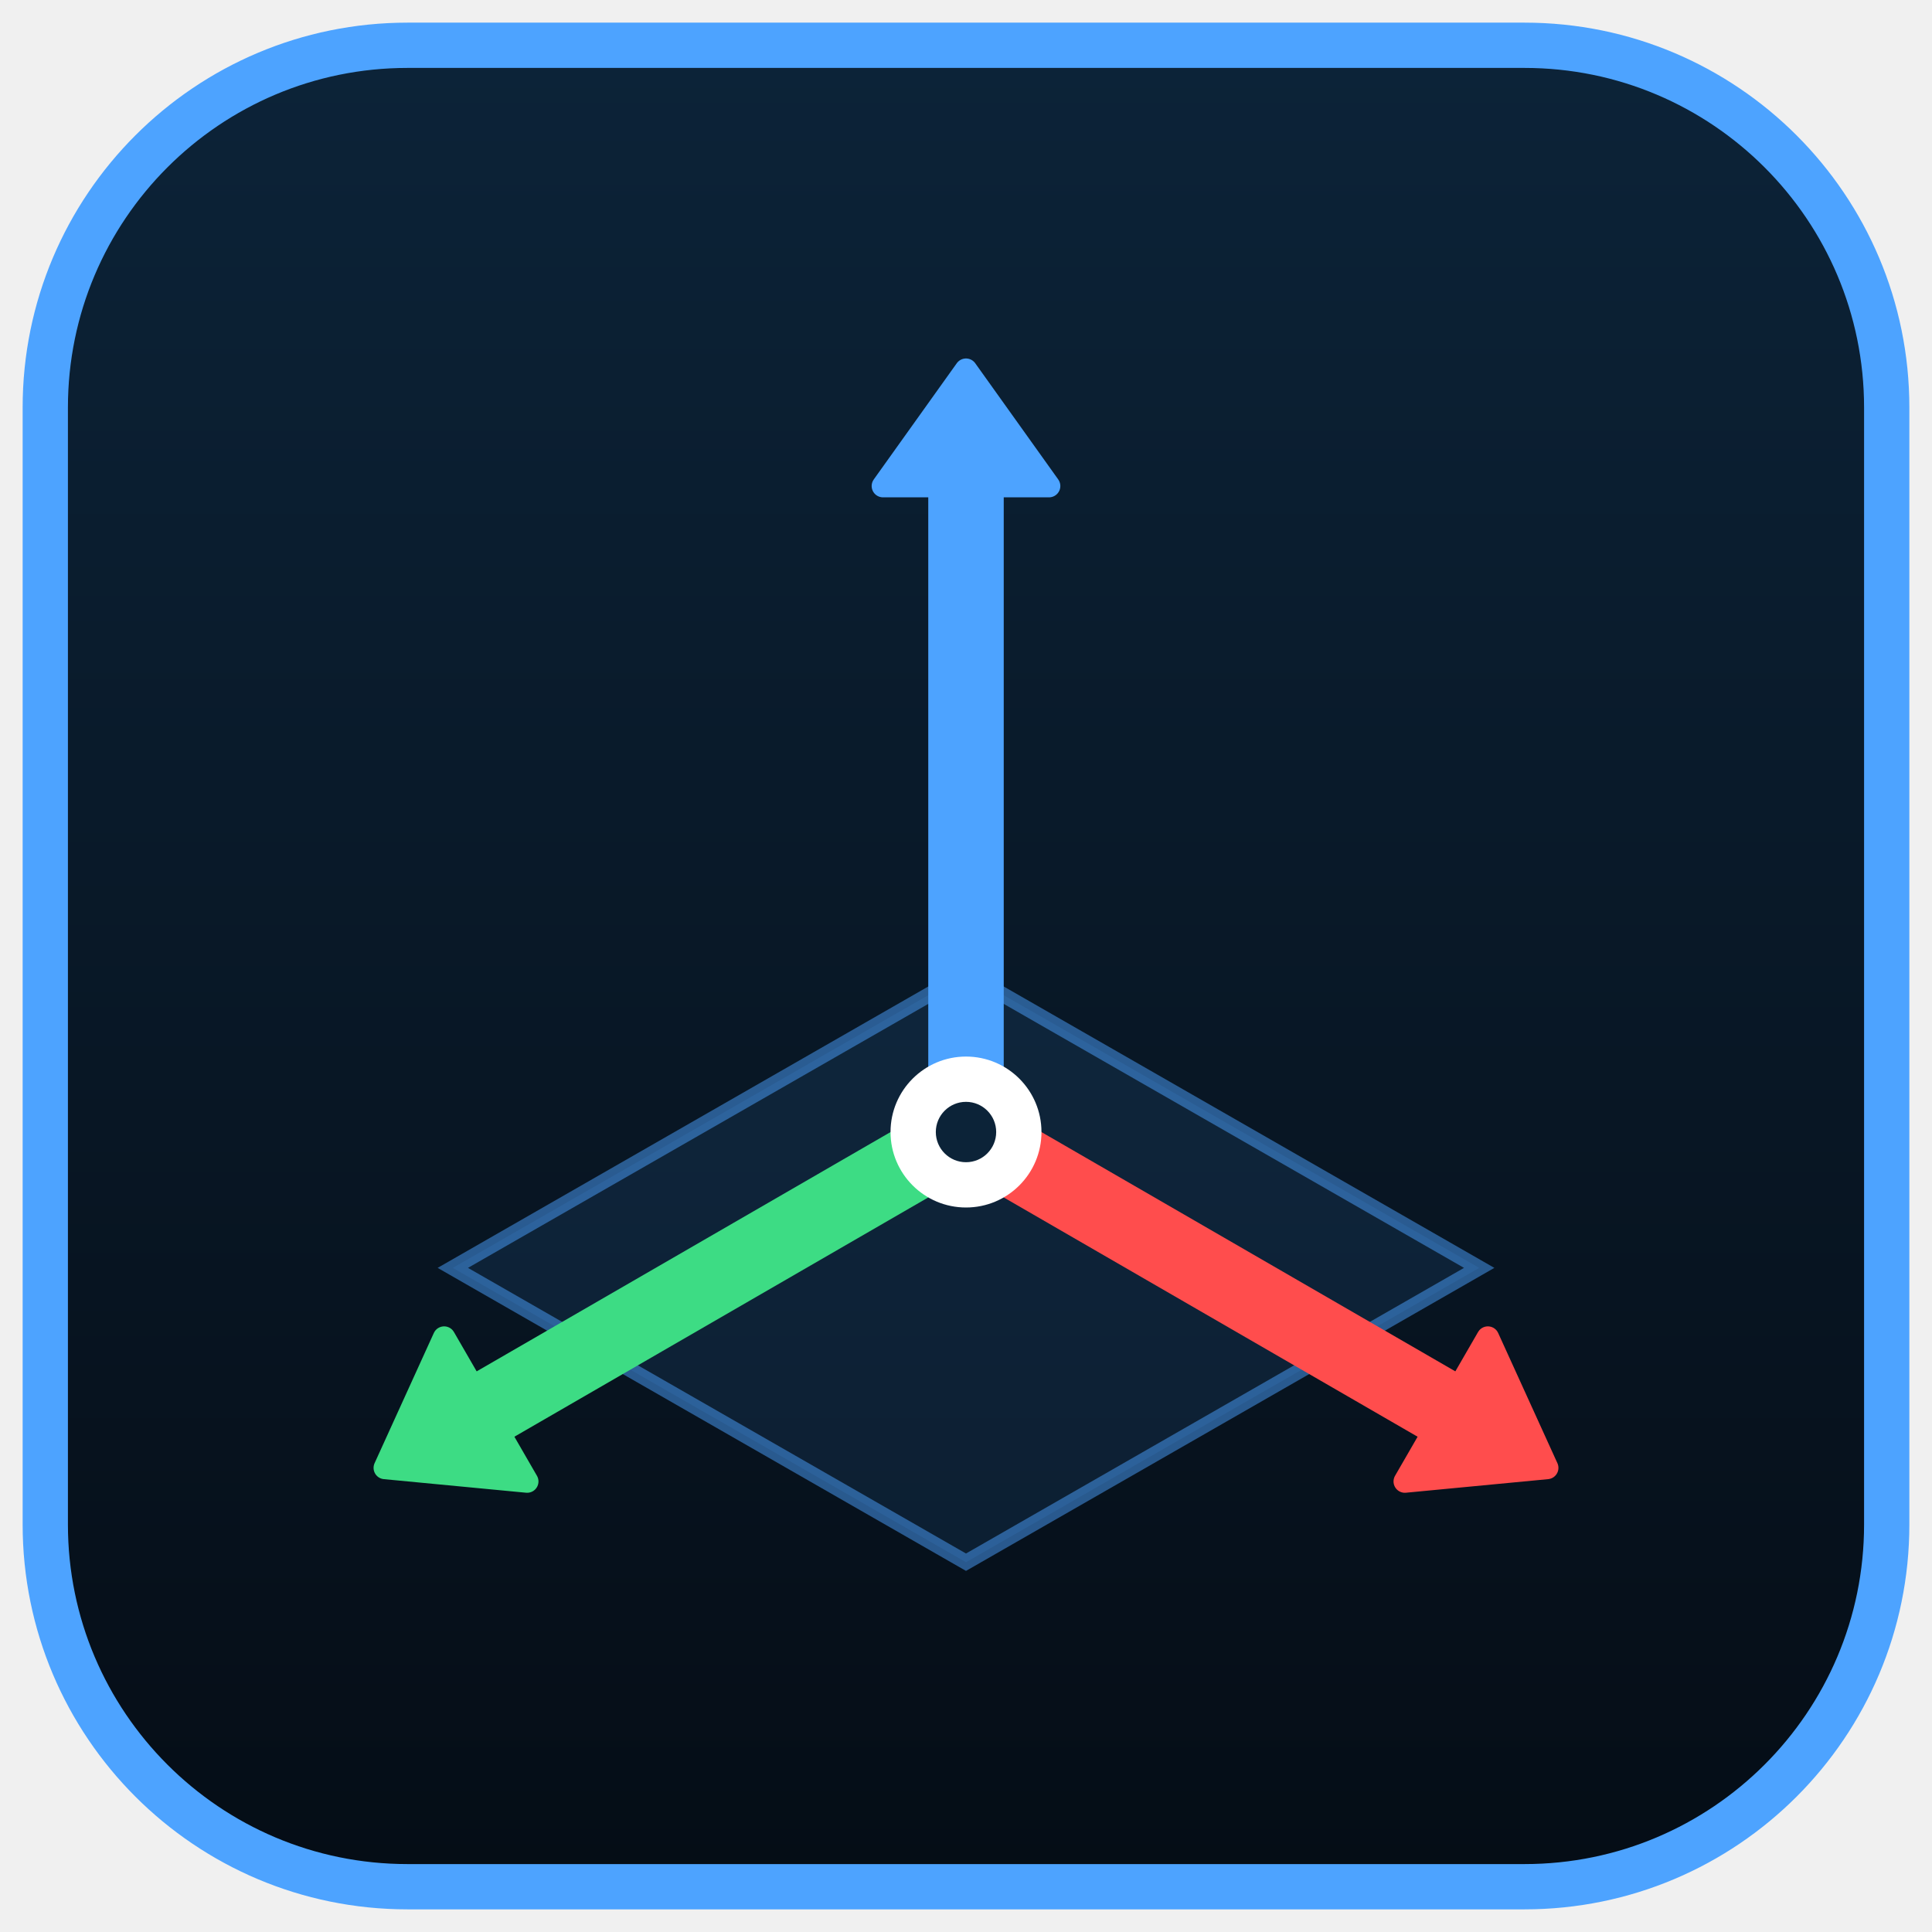
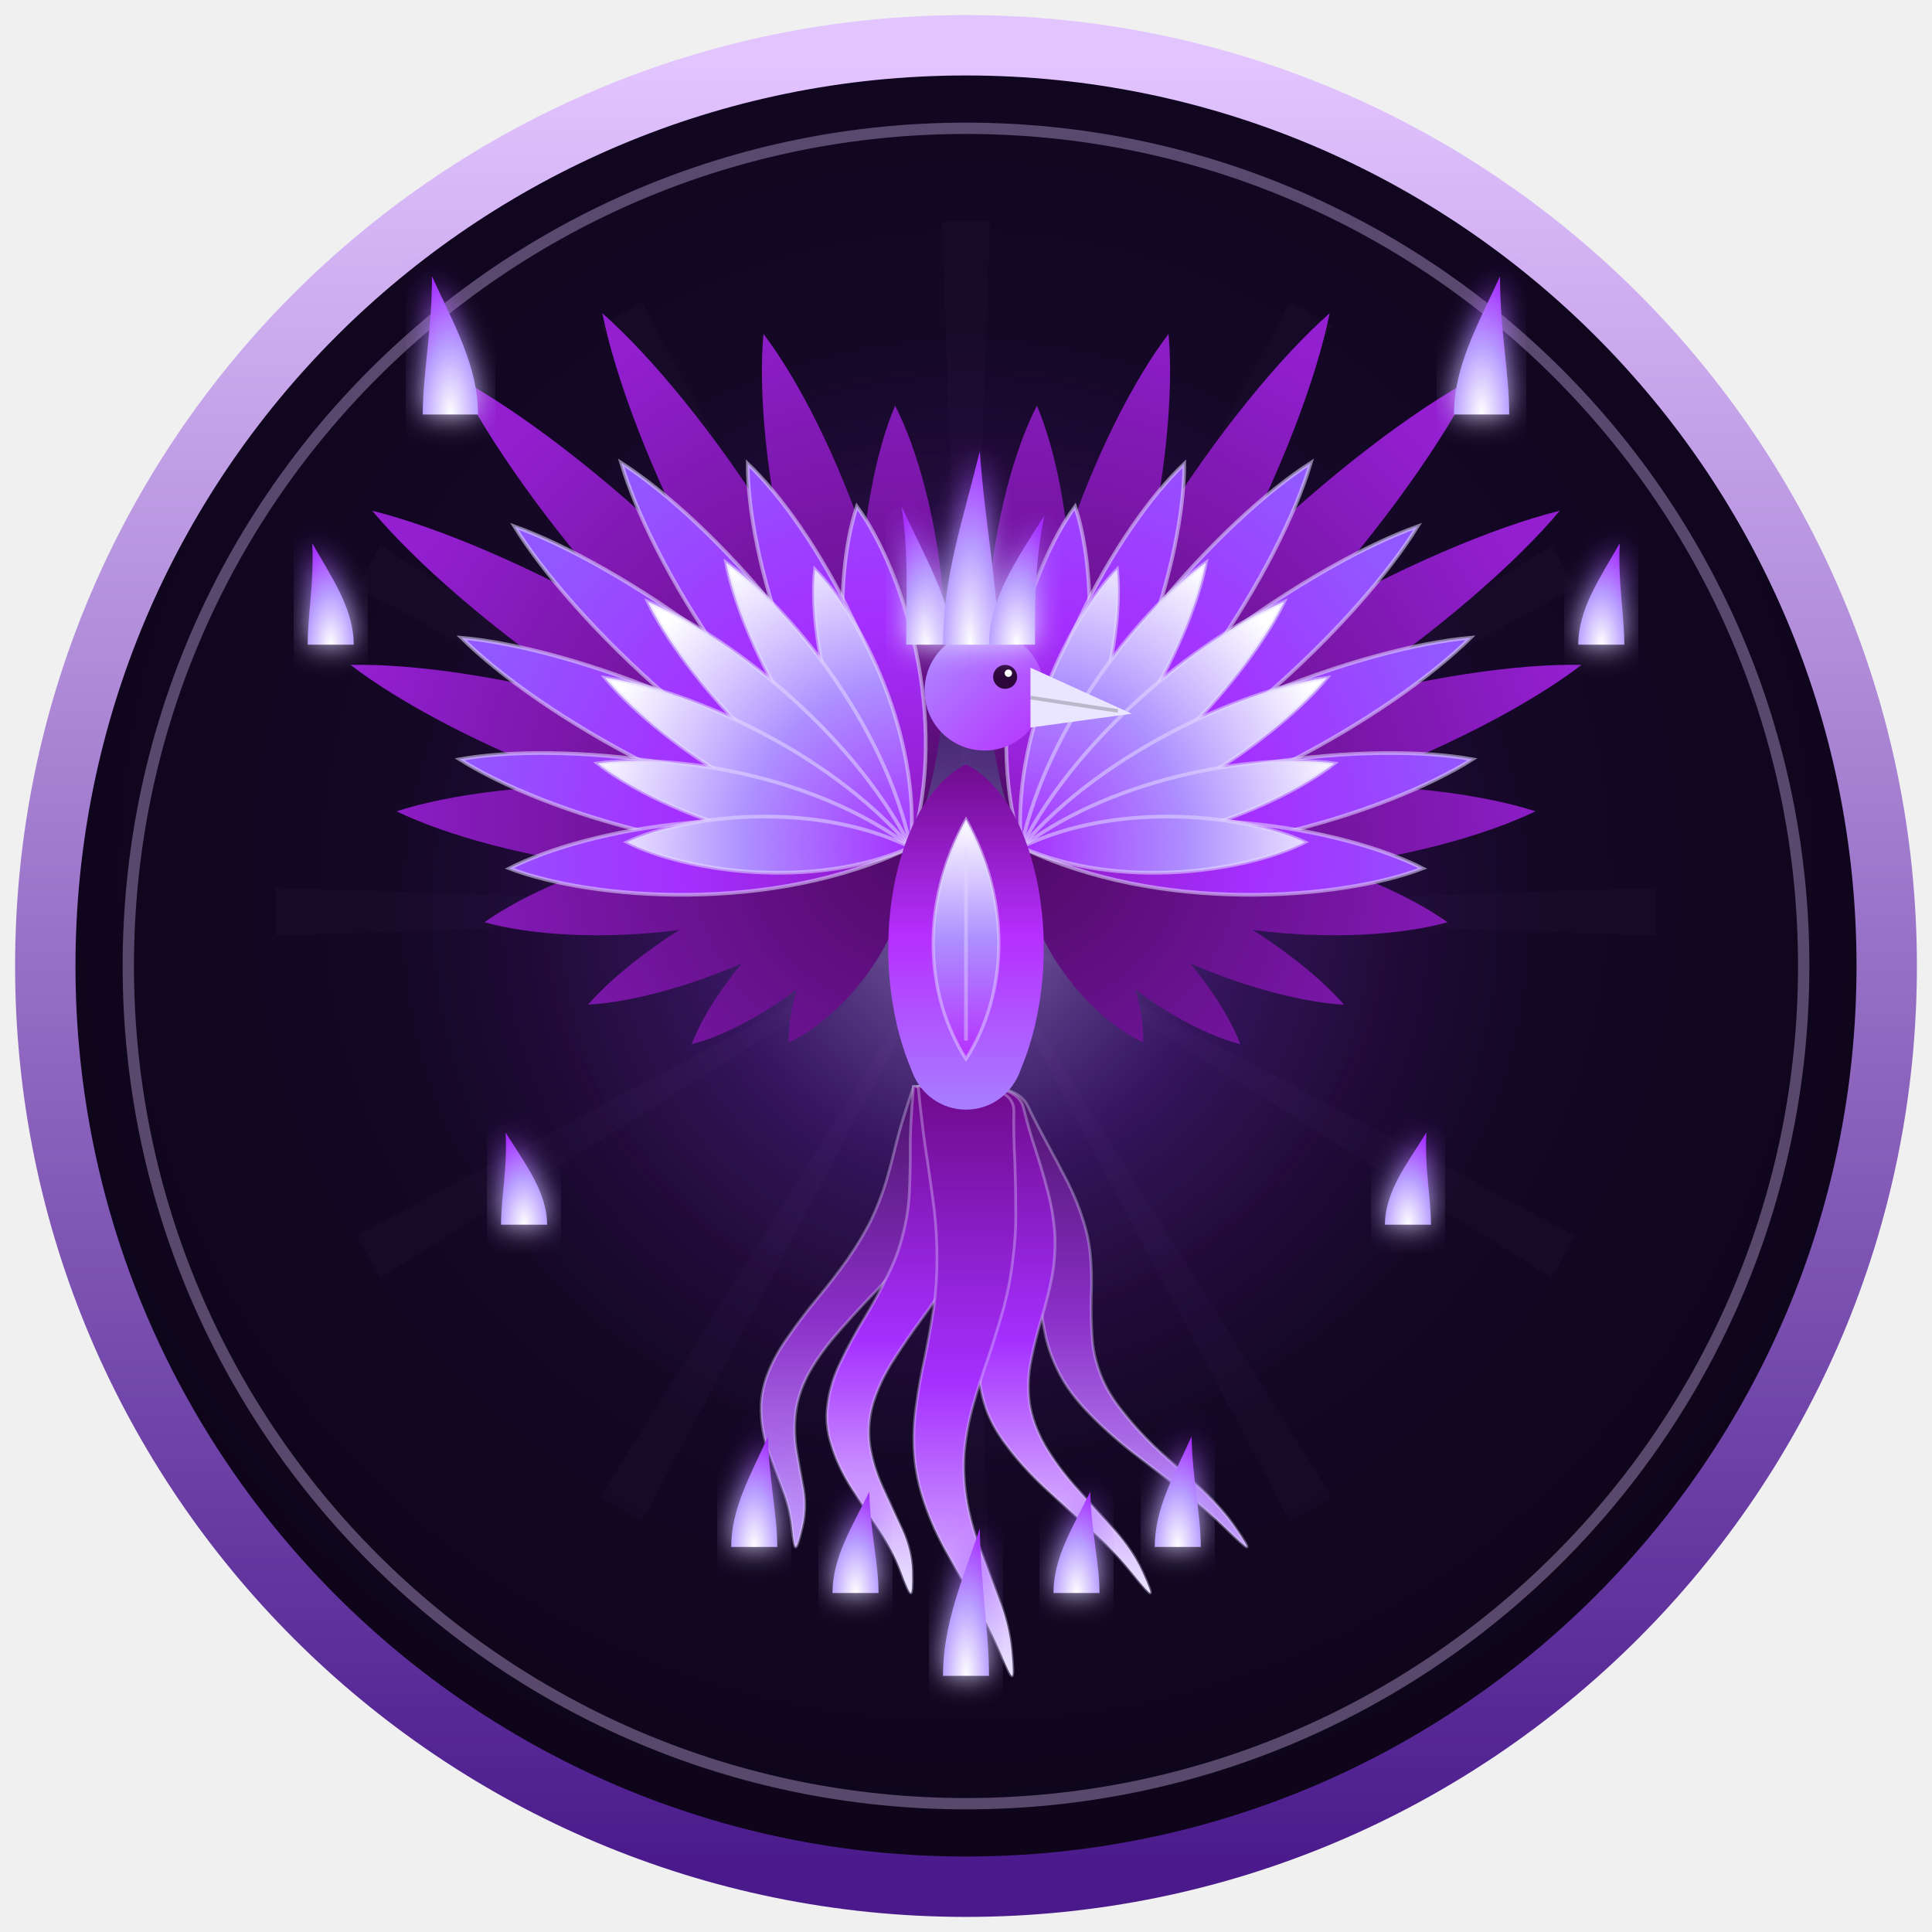
- <svg xmlns="http://www.w3.org/2000/svg" viewBox="0 0 512 512" width="512" height="512" role="img" aria-label="EH3D-MOTIONCNC icon">
+ <svg xmlns="http://www.w3.org/2000/svg" viewBox="0 0 512 512" width="512" height="512" role="img" aria-label="EH3D-PHOENIX-CNC icon">
  <defs>
-     <linearGradient id="bg" x1="0" y1="0" x2="0" y2="1">
-       <stop offset="0" stop-color="#0c2338" />
-       <stop offset="1" stop-color="#050d16" />
+     <radialGradient id="violet_glow" cx="0.5" cy="0.5" r="0.5">
+       <stop offset="0" stop-color="#CEBFFF" stop-opacity="0.55" />
+       <stop offset="0.45" stop-color="#983FFF" stop-opacity="0.22" />
+       <stop offset="1" stop-color="#6F0B8C" stop-opacity="0" />
+     </radialGradient>
+     <radialGradient id="violet_back" gradientUnits="userSpaceOnUse" cx="12" cy="-34" r="125">
+       <stop offset="0" stop-color="#500A68" />
+       <stop offset="1" stop-color="#931FD0" />
+     </radialGradient>
+     <radialGradient id="violet_mid" gradientUnits="userSpaceOnUse" cx="12" cy="-34" r="100">
+       <stop offset="0" stop-color="#8E1AC0" />
+       <stop offset="0.5" stop-color="#A52FFF" />
+       <stop offset="1" stop-color="#9258FF" />
+     </radialGradient>
+     <radialGradient id="violet_front" gradientUnits="userSpaceOnUse" cx="12" cy="-34" r="72">
+       <stop offset="0" stop-color="#A52FFF" />
+       <stop offset="0.5" stop-color="#AD8FFF" />
+       <stop offset="1" stop-color="#FFFFFF" />
+     </radialGradient>
+     <linearGradient id="violet_body" x1="0" y1="0" x2="0" y2="1">
+       <stop offset="0" stop-color="#6F0B8C" />
+       <stop offset="0.5" stop-color="#B62FFF" />
+       <stop offset="1" stop-color="#A87FFF" />
+     </linearGradient>
+     <linearGradient id="violet_chest" x1="0" y1="0" x2="0" y2="1">
+       <stop offset="0" stop-color="#FFFFFF" />
+       <stop offset="0.5" stop-color="#AD8FFF" />
+       <stop offset="1" stop-color="#B62FFF" />
+     </linearGradient>
+     <linearGradient id="violet_head" x1="0" y1="0" x2="1" y2="1">
+       <stop offset="0" stop-color="#AD8FFF" />
+       <stop offset="1" stop-color="#B62FFF" />
+     </linearGradient>
+     <linearGradient id="violet_tailA" x1="0" y1="0" x2="0" y2="1">
+       <stop offset="0" stop-color="#4B1468" />
+       <stop offset="0.5" stop-color="#8B2FC8" />
+       <stop offset="1" stop-color="#C49FFF" />
+     </linearGradient>
+     <linearGradient id="violet_tailB" x1="0" y1="0" x2="0" y2="1">
+       <stop offset="0" stop-color="#6F0B8C" />
+       <stop offset="0.5" stop-color="#A52FFF" />
+       <stop offset="1" stop-color="#EAE6FF" />
+     </linearGradient>
+     <radialGradient id="violet_fl" cx="0.5" cy="1" r="1">
+       <stop offset="0" stop-color="#FFFFFF" />
+       <stop offset="0.5" stop-color="#B89FFF" />
+       <stop offset="1" stop-color="#A52FFF" />
+     </radialGradient>
+     <filter id="violet_blur" x="-30%" y="-30%" width="160%" height="160%">
+       <feGaussianBlur stdDeviation="3" result="b" />
+       <feMerge>
+         <feMergeNode in="b" />
+         <feMergeNode in="SourceGraphic" />
+       </feMerge>
+     </filter>
+     <radialGradient id="bg" cx="0.5" cy="0.45" r="0.75">
+       <stop offset="0" stop-color="#1c0b36" />
+       <stop offset="1" stop-color="#08030f" />
+     </radialGradient>
+     <linearGradient id="ring" x1="0" y1="0" x2="0" y2="1">
+       <stop offset="0" stop-color="#E2C4FF" />
+       <stop offset="1" stop-color="#4A1A8C" />
    </linearGradient>
    <filter id="glow" x="-30%" y="-30%" width="160%" height="160%">
      <feGaussianBlur stdDeviation="9" result="b" />
      <feMerge>
        <feMergeNode in="b" />
        <feMergeNode in="SourceGraphic" />
      </feMerge>
    </filter>
  </defs>
-   <rect x="12" y="12" width="488" height="488" rx="96" fill="url(#bg)" stroke="#4DA3FF" stroke-width="12" />
-   <polygon points="256,258 392,336 256,414 120,336" fill="#4DA3FF" fill-opacity=".10" stroke="#4DA3FF" stroke-opacity=".5" stroke-width="4" />
-   <line x1="256" y1="300" x2="256" y2="128.8" stroke="#4DA3FF" stroke-width="20" stroke-linecap="round" />
-   <polygon points="256,98 278,128.8 234,128.8" fill="#4DA3FF" stroke="#4DA3FF" stroke-width="6" stroke-linejoin="round" />
-   <line x1="256" y1="300" x2="383.3" y2="373.6" stroke="#FF4D4D" stroke-width="20" stroke-linecap="round" />
-   <polygon points="410,389 372.3,392.6 394.3,354.5" fill="#FF4D4D" stroke="#FF4D4D" stroke-width="6" stroke-linejoin="round" />
-   <line x1="256" y1="300" x2="128.7" y2="373.6" stroke="#3DDC84" stroke-width="20" stroke-linecap="round" />
-   <polygon points="102,389 117.7,354.5 139.7,392.6" fill="#3DDC84" stroke="#3DDC84" stroke-width="6" stroke-linejoin="round" />
-   <circle cx="256" cy="300" r="20" fill="#FFFFFF" />
-   <circle cx="256" cy="300" r="8" fill="#0c2338" />
+   <circle cx="256" cy="256" r="244" fill="url(#bg)" stroke="url(#ring)" stroke-width="16" />
+   <circle cx="256" cy="256" r="222" fill="none" stroke="#E2C4FF" stroke-opacity=".35" stroke-width="3" />
+   <g transform="translate(256,266) scale(1.22)">
+     <g id="violet_bird">
+       <circle cx="0" cy="-20" r="125" fill="url(#violet_glow)" />
+       <g transform="translate(0,-20)" fill="#CEBFFF" fill-opacity="0.02">
+         <path d="M0 0 L149.9 -5.2 L149.9 5.2Z" />
+         <path d="M0 0 L132.4 70.4 L127.2 79.5Z" />
+         <path d="M0 0 L79.5 127.2 L70.4 132.4Z" />
+         <path d="M0 0 L5.2 149.9 L-5.2 149.9Z" />
+         <path d="M0 0 L-70.4 132.4 L-79.5 127.2Z" />
+         <path d="M0 0 L-127.2 79.5 L-132.4 70.4Z" />
+         <path d="M0 0 L-149.9 5.2 L-149.9 -5.2Z" />
+         <path d="M0 0 L-132.4 -70.4 L-127.2 -79.5Z" />
+         <path d="M0 0 L-79.5 -127.2 L-70.4 -132.4Z" />
+         <path d="M0 0 L-5.2 -149.9 L5.2 -149.9Z" />
+         <path d="M0 0 L70.4 -132.4 L79.5 -127.2Z" />
+         <path d="M0 0 L127.2 -79.5 L132.4 -70.4Z" />
+       </g>
+       <g>
+         <g>
+           <path d="M12 -34 C31.7 -12.1 65.2 -0.7 82.1 0.2 C71 -12.6 41.4 -31.9 12 -34Z" fill="url(#violet_back)" />
+           <path d="M12 -34 C21.3 -10.8 45.6 5.2 59.6 8.8 C54.5 -4.6 36 -27.2 12 -34Z" fill="url(#violet_back)" />
+           <path d="M12 -34 C11.9 -13.3 27.6 3.4 38.5 8.4 C38.8 -3.6 30.6 -25 12 -34Z" fill="url(#violet_back)" />
+           <path d="M12 -34 C28.2 -67.1 23.7 -110.4 15.4 -129.9 C5.7 -111.1 -1.8 -68.1 12 -34Z" fill="url(#violet_back)" />
+           <path d="M12 -34 C37.6 -68.9 46.2 -120.7 44 -145.5 C28.9 -125.7 8.8 -77.2 12 -34Z" fill="url(#violet_back)" />
+           <path d="M12 -34 C48.4 -67.1 73.4 -122.3 79 -150 C57.8 -131.3 22.5 -82.1 12 -34Z" fill="url(#violet_back)" />
+           <path d="M12 -34 C57.3 -59.3 97.4 -109.5 110.6 -136.1 C84.4 -122 35.7 -80.2 12 -34Z" fill="url(#violet_back)" />
+           <path d="M12 -34 C60.9 -46.9 110.4 -84.9 129 -107.1 C100.9 -100.1 45 -72.3 12 -34Z" fill="url(#violet_back)" />
+           <path d="M12 -34 C59.2 -33.6 112.2 -57.1 133.7 -73.6 C106.6 -74.2 50 -62.1 12 -34Z" fill="url(#violet_back)" />
+           <path d="M12 -34 C52.2 -21.8 102 -31.3 123.7 -41.8 C100.8 -49.2 50.1 -51.7 12 -34Z" fill="url(#violet_back)" />
+           <path d="M12 -34 C41.8 -13.5 84.5 -12.1 104.6 -17.7 C87.6 -29.8 47 -43.1 12 -34Z" fill="url(#violet_back)" />
+           <path d="M12 -34 C28.9 -57.9 29.1 -91.9 23.7 -108 C13.7 -94.4 3.3 -61.9 12 -34Z" fill="url(#violet_mid)" stroke="#E2D8FF" stroke-opacity="0.55" stroke-width="0.8" />
+           <path d="M12 -34 C36.3 -58.1 47.5 -97.6 47.4 -117.3 C33.1 -103.7 12.4 -68.2 12 -34Z" fill="url(#violet_mid)" stroke="#E2D8FF" stroke-opacity="0.55" stroke-width="0.8" />
+           <path d="M12 -34 C44.4 -55.4 68.6 -96.1 74.9 -117.5 C56.1 -105.5 23.6 -71 12 -34Z" fill="url(#violet_mid)" stroke="#E2D8FF" stroke-opacity="0.55" stroke-width="0.8" />
+           <path d="M12 -34 C50.3 -48.3 85.8 -83.7 98.1 -103.7 C76 -95.8 33.9 -68.5 12 -34Z" fill="url(#violet_mid)" stroke="#E2D8FF" stroke-opacity="0.55" stroke-width="0.8" />
+           <path d="M12 -34 C51.6 -38.1 93.3 -63.3 109.6 -79.5 C86.7 -77.5 40.7 -61.7 12 -34Z" fill="url(#violet_mid)" stroke="#E2D8FF" stroke-opacity="0.55" stroke-width="0.8" />
+           <path d="M12 -34 C48.8 -27.9 91.9 -41.6 110 -53.1 C88.9 -56.9 43.8 -53.4 12 -34Z" fill="url(#violet_mid)" stroke="#E2D8FF" stroke-opacity="0.55" stroke-width="0.8" />
+           <path d="M12 -34 C41.9 -19.4 81.4 -22.6 99.2 -29.4 C82.2 -38.1 43.2 -45.4 12 -34Z" fill="url(#violet_mid)" stroke="#E2D8FF" stroke-opacity="0.55" stroke-width="0.8" />
+           <path d="M12 -34 C28.7 -51.9 34.3 -80.3 32.8 -94.3 C22.9 -84.2 9.8 -58.4 12 -34Z" fill="url(#violet_front)" stroke="#E2D8FF" stroke-opacity="0.55" stroke-width="0.8" />
+           <path d="M12 -34 C34.4 -50.2 49.1 -80.2 52.1 -95.8 C39.1 -86.7 17.7 -61.1 12 -34Z" fill="url(#violet_front)" stroke="#E2D8FF" stroke-opacity="0.55" stroke-width="0.8" />
+           <path d="M12 -34 C38.8 -45.3 61.8 -72.2 69.1 -87.3 C53.6 -81 25.2 -60 12 -34Z" fill="url(#violet_front)" stroke="#E2D8FF" stroke-opacity="0.55" stroke-width="0.8" />
+           <path d="M12 -34 C40.1 -38.1 68 -58.2 78.4 -70.8 C62.2 -68.7 30.4 -55.6 12 -34Z" fill="url(#violet_front)" stroke="#E2D8FF" stroke-opacity="0.55" stroke-width="0.8" />
+           <path d="M12 -34 C38.4 -30.7 68 -42.8 80 -52.2 C64.8 -54.4 33.2 -50 12 -34Z" fill="url(#violet_front)" stroke="#E2D8FF" stroke-opacity="0.55" stroke-width="0.8" />
+           <path d="M12 -34 C33.7 -24.4 61.4 -28.9 73.6 -35.1 C61.2 -40.9 33.4 -44.4 12 -34Z" fill="url(#violet_front)" stroke="#E2D8FF" stroke-opacity="0.55" stroke-width="0.8" />
+         </g>
+         <path d="M106 -128 C106 -138.5 111.2 -147.5 116 -158 C116 -146 118 -137 118 -128Z" fill="url(#violet_fl)" filter="url(#violet_blur)" />
+         <path d="M133 -78 C133 -85.7 137.6 -92.3 142 -100 C141.6 -91.2 143 -84.6 143 -78Z" fill="url(#violet_fl)" filter="url(#violet_blur)" />
+         <path d="M91 48 C91 41 95.6 35 100 28 C99.6 36 101 42 101 48Z" fill="url(#violet_fl)" filter="url(#violet_blur)" />
+       </g>
+       <g transform="scale(-1,1)">
+         <g>
+           <path d="M12 -34 C31.7 -12.1 65.2 -0.7 82.1 0.2 C71 -12.6 41.4 -31.9 12 -34Z" fill="url(#violet_back)" />
+           <path d="M12 -34 C21.3 -10.8 45.6 5.2 59.6 8.8 C54.5 -4.6 36 -27.2 12 -34Z" fill="url(#violet_back)" />
+           <path d="M12 -34 C11.9 -13.3 27.6 3.4 38.5 8.4 C38.8 -3.6 30.6 -25 12 -34Z" fill="url(#violet_back)" />
+           <path d="M12 -34 C28.2 -67.1 23.7 -110.4 15.4 -129.9 C5.7 -111.1 -1.8 -68.1 12 -34Z" fill="url(#violet_back)" />
+           <path d="M12 -34 C37.6 -68.9 46.2 -120.7 44 -145.5 C28.9 -125.7 8.8 -77.2 12 -34Z" fill="url(#violet_back)" />
+           <path d="M12 -34 C48.4 -67.1 73.4 -122.3 79 -150 C57.8 -131.3 22.5 -82.1 12 -34Z" fill="url(#violet_back)" />
+           <path d="M12 -34 C57.3 -59.3 97.4 -109.5 110.6 -136.1 C84.4 -122 35.7 -80.2 12 -34Z" fill="url(#violet_back)" />
+           <path d="M12 -34 C60.9 -46.9 110.4 -84.9 129 -107.1 C100.9 -100.1 45 -72.3 12 -34Z" fill="url(#violet_back)" />
+           <path d="M12 -34 C59.2 -33.6 112.2 -57.1 133.7 -73.6 C106.6 -74.2 50 -62.1 12 -34Z" fill="url(#violet_back)" />
+           <path d="M12 -34 C52.2 -21.8 102 -31.3 123.7 -41.8 C100.8 -49.2 50.1 -51.7 12 -34Z" fill="url(#violet_back)" />
+           <path d="M12 -34 C41.8 -13.5 84.5 -12.1 104.6 -17.7 C87.6 -29.8 47 -43.1 12 -34Z" fill="url(#violet_back)" />
+           <path d="M12 -34 C28.9 -57.9 29.1 -91.9 23.7 -108 C13.7 -94.4 3.3 -61.9 12 -34Z" fill="url(#violet_mid)" stroke="#E2D8FF" stroke-opacity="0.55" stroke-width="0.8" />
+           <path d="M12 -34 C36.3 -58.1 47.5 -97.6 47.4 -117.3 C33.1 -103.7 12.4 -68.2 12 -34Z" fill="url(#violet_mid)" stroke="#E2D8FF" stroke-opacity="0.55" stroke-width="0.8" />
+           <path d="M12 -34 C44.4 -55.4 68.6 -96.1 74.9 -117.5 C56.1 -105.5 23.6 -71 12 -34Z" fill="url(#violet_mid)" stroke="#E2D8FF" stroke-opacity="0.55" stroke-width="0.8" />
+           <path d="M12 -34 C50.3 -48.3 85.8 -83.7 98.1 -103.7 C76 -95.8 33.9 -68.5 12 -34Z" fill="url(#violet_mid)" stroke="#E2D8FF" stroke-opacity="0.55" stroke-width="0.8" />
+           <path d="M12 -34 C51.6 -38.1 93.3 -63.3 109.6 -79.5 C86.7 -77.5 40.7 -61.7 12 -34Z" fill="url(#violet_mid)" stroke="#E2D8FF" stroke-opacity="0.55" stroke-width="0.8" />
+           <path d="M12 -34 C48.8 -27.9 91.9 -41.6 110 -53.1 C88.9 -56.9 43.8 -53.4 12 -34Z" fill="url(#violet_mid)" stroke="#E2D8FF" stroke-opacity="0.55" stroke-width="0.8" />
+           <path d="M12 -34 C41.9 -19.4 81.4 -22.6 99.2 -29.4 C82.2 -38.1 43.2 -45.4 12 -34Z" fill="url(#violet_mid)" stroke="#E2D8FF" stroke-opacity="0.55" stroke-width="0.8" />
+           <path d="M12 -34 C28.7 -51.9 34.3 -80.3 32.8 -94.3 C22.9 -84.2 9.8 -58.4 12 -34Z" fill="url(#violet_front)" stroke="#E2D8FF" stroke-opacity="0.55" stroke-width="0.8" />
+           <path d="M12 -34 C34.4 -50.2 49.1 -80.2 52.1 -95.8 C39.1 -86.7 17.7 -61.1 12 -34Z" fill="url(#violet_front)" stroke="#E2D8FF" stroke-opacity="0.55" stroke-width="0.8" />
+           <path d="M12 -34 C38.8 -45.3 61.8 -72.2 69.1 -87.3 C53.6 -81 25.2 -60 12 -34Z" fill="url(#violet_front)" stroke="#E2D8FF" stroke-opacity="0.55" stroke-width="0.8" />
+           <path d="M12 -34 C40.1 -38.1 68 -58.2 78.4 -70.8 C62.2 -68.7 30.4 -55.6 12 -34Z" fill="url(#violet_front)" stroke="#E2D8FF" stroke-opacity="0.55" stroke-width="0.8" />
+           <path d="M12 -34 C38.4 -30.7 68 -42.8 80 -52.2 C64.8 -54.4 33.2 -50 12 -34Z" fill="url(#violet_front)" stroke="#E2D8FF" stroke-opacity="0.55" stroke-width="0.8" />
+           <path d="M12 -34 C33.7 -24.4 61.4 -28.9 73.6 -35.1 C61.2 -40.9 33.4 -44.4 12 -34Z" fill="url(#violet_front)" stroke="#E2D8FF" stroke-opacity="0.55" stroke-width="0.8" />
+         </g>
+         <path d="M106 -128 C106 -138.5 111.2 -147.5 116 -158 C116 -146 118 -137 118 -128Z" fill="url(#violet_fl)" filter="url(#violet_blur)" />
+         <path d="M133 -78 C133 -85.7 137.6 -92.3 142 -100 C141.6 -91.2 143 -84.6 143 -78Z" fill="url(#violet_fl)" filter="url(#violet_blur)" />
+         <path d="M91 48 C91 41 95.6 35 100 28 C99.6 36 101 42 101 48Z" fill="url(#violet_fl)" filter="url(#violet_blur)" />
+       </g>
+       <path d="M-11.4 18 Q-14.2 26.3 -15.2 30.5 Q-16.2 34.7 -17.4 38.8 Q-18.7 43 -20.7 47.2 Q-22.8 51.3 -25.7 55.5 Q-28.7 59.7 -32.1 63.8 Q-35.6 68 -38.5 72.2 Q-41.5 76.3 -43.1 80.5 Q-44.7 84.7 -44.5 88.8 Q-44.4 93 -42.9 97.2 Q-41.4 101.3 -39.8 105.5 Q-38.2 109.7 -37.8 113.8 Q-37.4 118 -37 118 Q-36.6 118 -35.6 113.8 Q-34.6 109.7 -35.3 105.5 Q-36.1 101.3 -36.8 97.2 Q-37.5 93 -37 88.8 Q-36.5 84.7 -34.3 80.5 Q-32 76.3 -28.5 72.2 Q-24.9 68 -20.9 63.8 Q-16.9 59.7 -13.4 55.5 Q-9.9 51.3 -7.3 47.2 Q-4.8 43 -3 38.8 Q-1.3 34.7 0.2 30.5 Q1.7 26.3 3.6 22.2 Q5.4 18 -3 18Z" fill="url(#violet_tailA)" stroke="#E2D8FF" stroke-opacity="0.35" stroke-width="0.6" />
+       <path d="M-5.4 18 Q-0.5 26.3 2.3 30.5 Q5.2 34.7 7.7 38.8 Q10.3 43 12.1 47.2 Q13.9 51.3 14.8 55.5 Q15.6 59.7 16 63.8 Q16.4 68 17.3 72.2 Q18.2 76.3 20.4 80.5 Q22.6 84.7 26.6 88.8 Q30.6 93 35.9 97.2 Q41.2 101.3 46.7 105.5 Q52.1 109.7 56.3 113.8 Q60.6 118 61 118 Q61.4 118 58.5 113.8 Q55.7 109.7 51.2 105.5 Q46.6 101.3 42 97.2 Q37.5 93 34.2 88.8 Q30.8 84.7 29.2 80.5 Q27.6 76.3 27.4 72.2 Q27.1 68 27.2 63.8 Q27.4 59.7 27.1 55.5 Q26.8 51.3 25.5 47.2 Q24.2 43 22.1 38.8 Q20 34.7 17.7 30.5 Q15.4 26.3 13.4 22.2 Q11.4 18 3 18Z" fill="url(#violet_tailA)" stroke="#E2D8FF" stroke-opacity="0.35" stroke-width="0.6" />
+       <path d="M-11.4 18 Q-12.2 27.2 -12.1 31.7 Q-12.1 36.3 -12.3 40.9 Q-12.5 45.5 -13.7 50.1 Q-14.8 54.7 -17.1 59.2 Q-19.3 63.8 -22.1 68.4 Q-24.9 73 -27.1 77.6 Q-29.4 82.2 -30 86.8 Q-30.7 91.3 -29.2 95.9 Q-27.8 100.5 -24.9 105.1 Q-21.9 109.7 -18.9 114.2 Q-15.8 118.8 -14.1 123.4 Q-12.4 128 -12 128 Q-11.6 128 -11.7 123.4 Q-11.8 118.8 -13.9 114.2 Q-16 109.7 -18.1 105.1 Q-20.2 100.5 -20.9 95.9 Q-21.5 91.3 -20.2 86.8 Q-18.8 82.2 -15.9 77.6 Q-13 73 -9.6 68.4 Q-6.2 63.8 -3.3 59.2 Q-0.5 54.7 1.3 50.1 Q3 45.5 3.8 40.9 Q4.6 36.3 5.1 31.7 Q5.6 27.2 6.5 22.6 Q7.4 18 -2 18Z" fill="url(#violet_tailB)" stroke="#E2D8FF" stroke-opacity="0.35" stroke-width="0.6" />
+       <path d="M-7.4 18 Q-4.2 27.2 -2.1 31.7 Q-0.1 36.3 1.7 40.9 Q3.5 45.5 4.3 50.1 Q5.2 54.7 4.9 59.2 Q4.7 63.8 3.9 68.4 Q3.1 73 2.9 77.6 Q2.6 82.2 4 86.8 Q5.3 91.3 8.8 95.9 Q12.2 100.5 17.1 105.1 Q22.1 109.7 27.1 114.2 Q32.2 118.8 35.9 123.4 Q39.6 128 40 128 Q40.4 128 38.3 123.4 Q36.2 118.8 32.1 114.2 Q28 109.7 23.9 105.1 Q19.8 100.5 17.1 95.9 Q14.5 91.3 13.8 86.8 Q13.2 82.2 14.1 77.6 Q15 73 16.4 68.4 Q17.8 63.8 18.7 59.2 Q19.5 54.7 19.3 50.1 Q19 45.5 17.8 40.9 Q16.6 36.3 15.1 31.7 Q13.6 27.2 12.5 22.6 Q11.4 18 2 18Z" fill="url(#violet_tailB)" stroke="#E2D8FF" stroke-opacity="0.35" stroke-width="0.6" />
+       <path d="M-10.4 18 Q-9.3 28.7 -8.4 34 Q-7.6 39.3 -6.9 44.7 Q-6.3 50 -6.3 55.3 Q-6.3 60.7 -7 66 Q-7.8 71.3 -8.9 76.7 Q-10.1 82 -10.8 87.3 Q-11.6 92.7 -11.2 98 Q-10.8 103.3 -8.9 108.7 Q-7.1 114 -4.1 119.3 Q-1.1 124.7 2 130 Q5.1 135.3 7.4 140.7 Q9.6 146 10 146 Q10.4 146 9.9 140.7 Q9.4 135.3 7.4 130 Q5.4 124.7 3.4 119.3 Q1.3 114 0.3 108.7 Q-0.7 103.3 -0.4 98 Q0 92.7 1.5 87.3 Q3 82 4.9 76.7 Q6.7 71.3 8.2 66 Q9.6 60.7 10.2 55.3 Q10.9 50 10.8 44.7 Q10.8 39.3 10.6 34 Q10.3 28.7 10.4 23.3 Q10.4 18 0 18Z" fill="url(#violet_tailB)" stroke="#E2D8FF" stroke-opacity="0.35" stroke-width="0.6" />
+       <path d="M-51 118 C-51 109.6 -46.8 102.4 -43 94 C-42.8 103.6 -41 110.8 -41 118Z" fill="url(#violet_fl)" filter="url(#violet_blur)" />
+       <path d="M41 118 C41 109.6 45.2 102.4 49 94 C49.2 103.6 51 110.8 51 118Z" fill="url(#violet_fl)" filter="url(#violet_blur)" />
+       <path d="M-29 128 C-29 120.3 -24.8 113.7 -21 106 C-20.8 114.8 -19 121.4 -19 128Z" fill="url(#violet_fl)" filter="url(#violet_blur)" />
+       <path d="M19 128 C19 120.3 23.2 113.7 27 106 C27.2 114.8 29 121.4 29 128Z" fill="url(#violet_fl)" filter="url(#violet_blur)" />
+       <path d="M-5 146 C-5 134.8 -0.8 125.2 3 114 C3.2 126.8 5 136.4 5 146Z" fill="url(#violet_fl)" filter="url(#violet_blur)" />
+       <path d="M0 -52 C16 -44 22 -10 12 14 C8 26 -8 26 -12 14 C-22 -10 -16 -44 0 -52Z" fill="url(#violet_body)" />
+       <path d="M0 -40 C10 -22 9 -2 0 12 C-9 -2 -10 -22 0 -40Z" fill="url(#violet_chest)" stroke="#E2D8FF" stroke-opacity="0.5" stroke-width="0.7" />
+       <path d="M0 -34 L0 8" stroke="#E2D8FF" stroke-opacity="0.45" stroke-width="0.8" />
+       <circle cx="4" cy="-68" r="13" fill="url(#violet_head)" />
+       <path d="M14 -73 L36 -63 L14 -60 Z" fill="#EAE6FF" />
+       <path d="M14 -66.5 L33 -63.6" stroke="#00000033" stroke-width="0.8" />
+       <circle cx="8.5" cy="-71" r="2.6" fill="#2D063A" />
+       <circle cx="9.2" cy="-71.8" r="0.8" fill="#FFFFFF" />
+       <path d="M-13 -78 C-13 -88.5 -12.4 -97.5 -14 -108 C-8.4 -96 -3 -87 -3 -78Z" fill="url(#violet_fl)" filter="url(#violet_blur)" />
+       <path d="M-5 -78 C-5 -92.7 -0.6 -105.3 3 -120 C4.2 -103.2 7 -90.6 7 -78Z" fill="url(#violet_fl)" filter="url(#violet_blur)" />
+       <path d="M5 -78 C5 -87.8 10.8 -96.2 17 -106 C14.8 -94.8 15 -86.4 15 -78Z" fill="url(#violet_fl)" filter="url(#violet_blur)" />
+     </g>
+   </g>
</svg>
